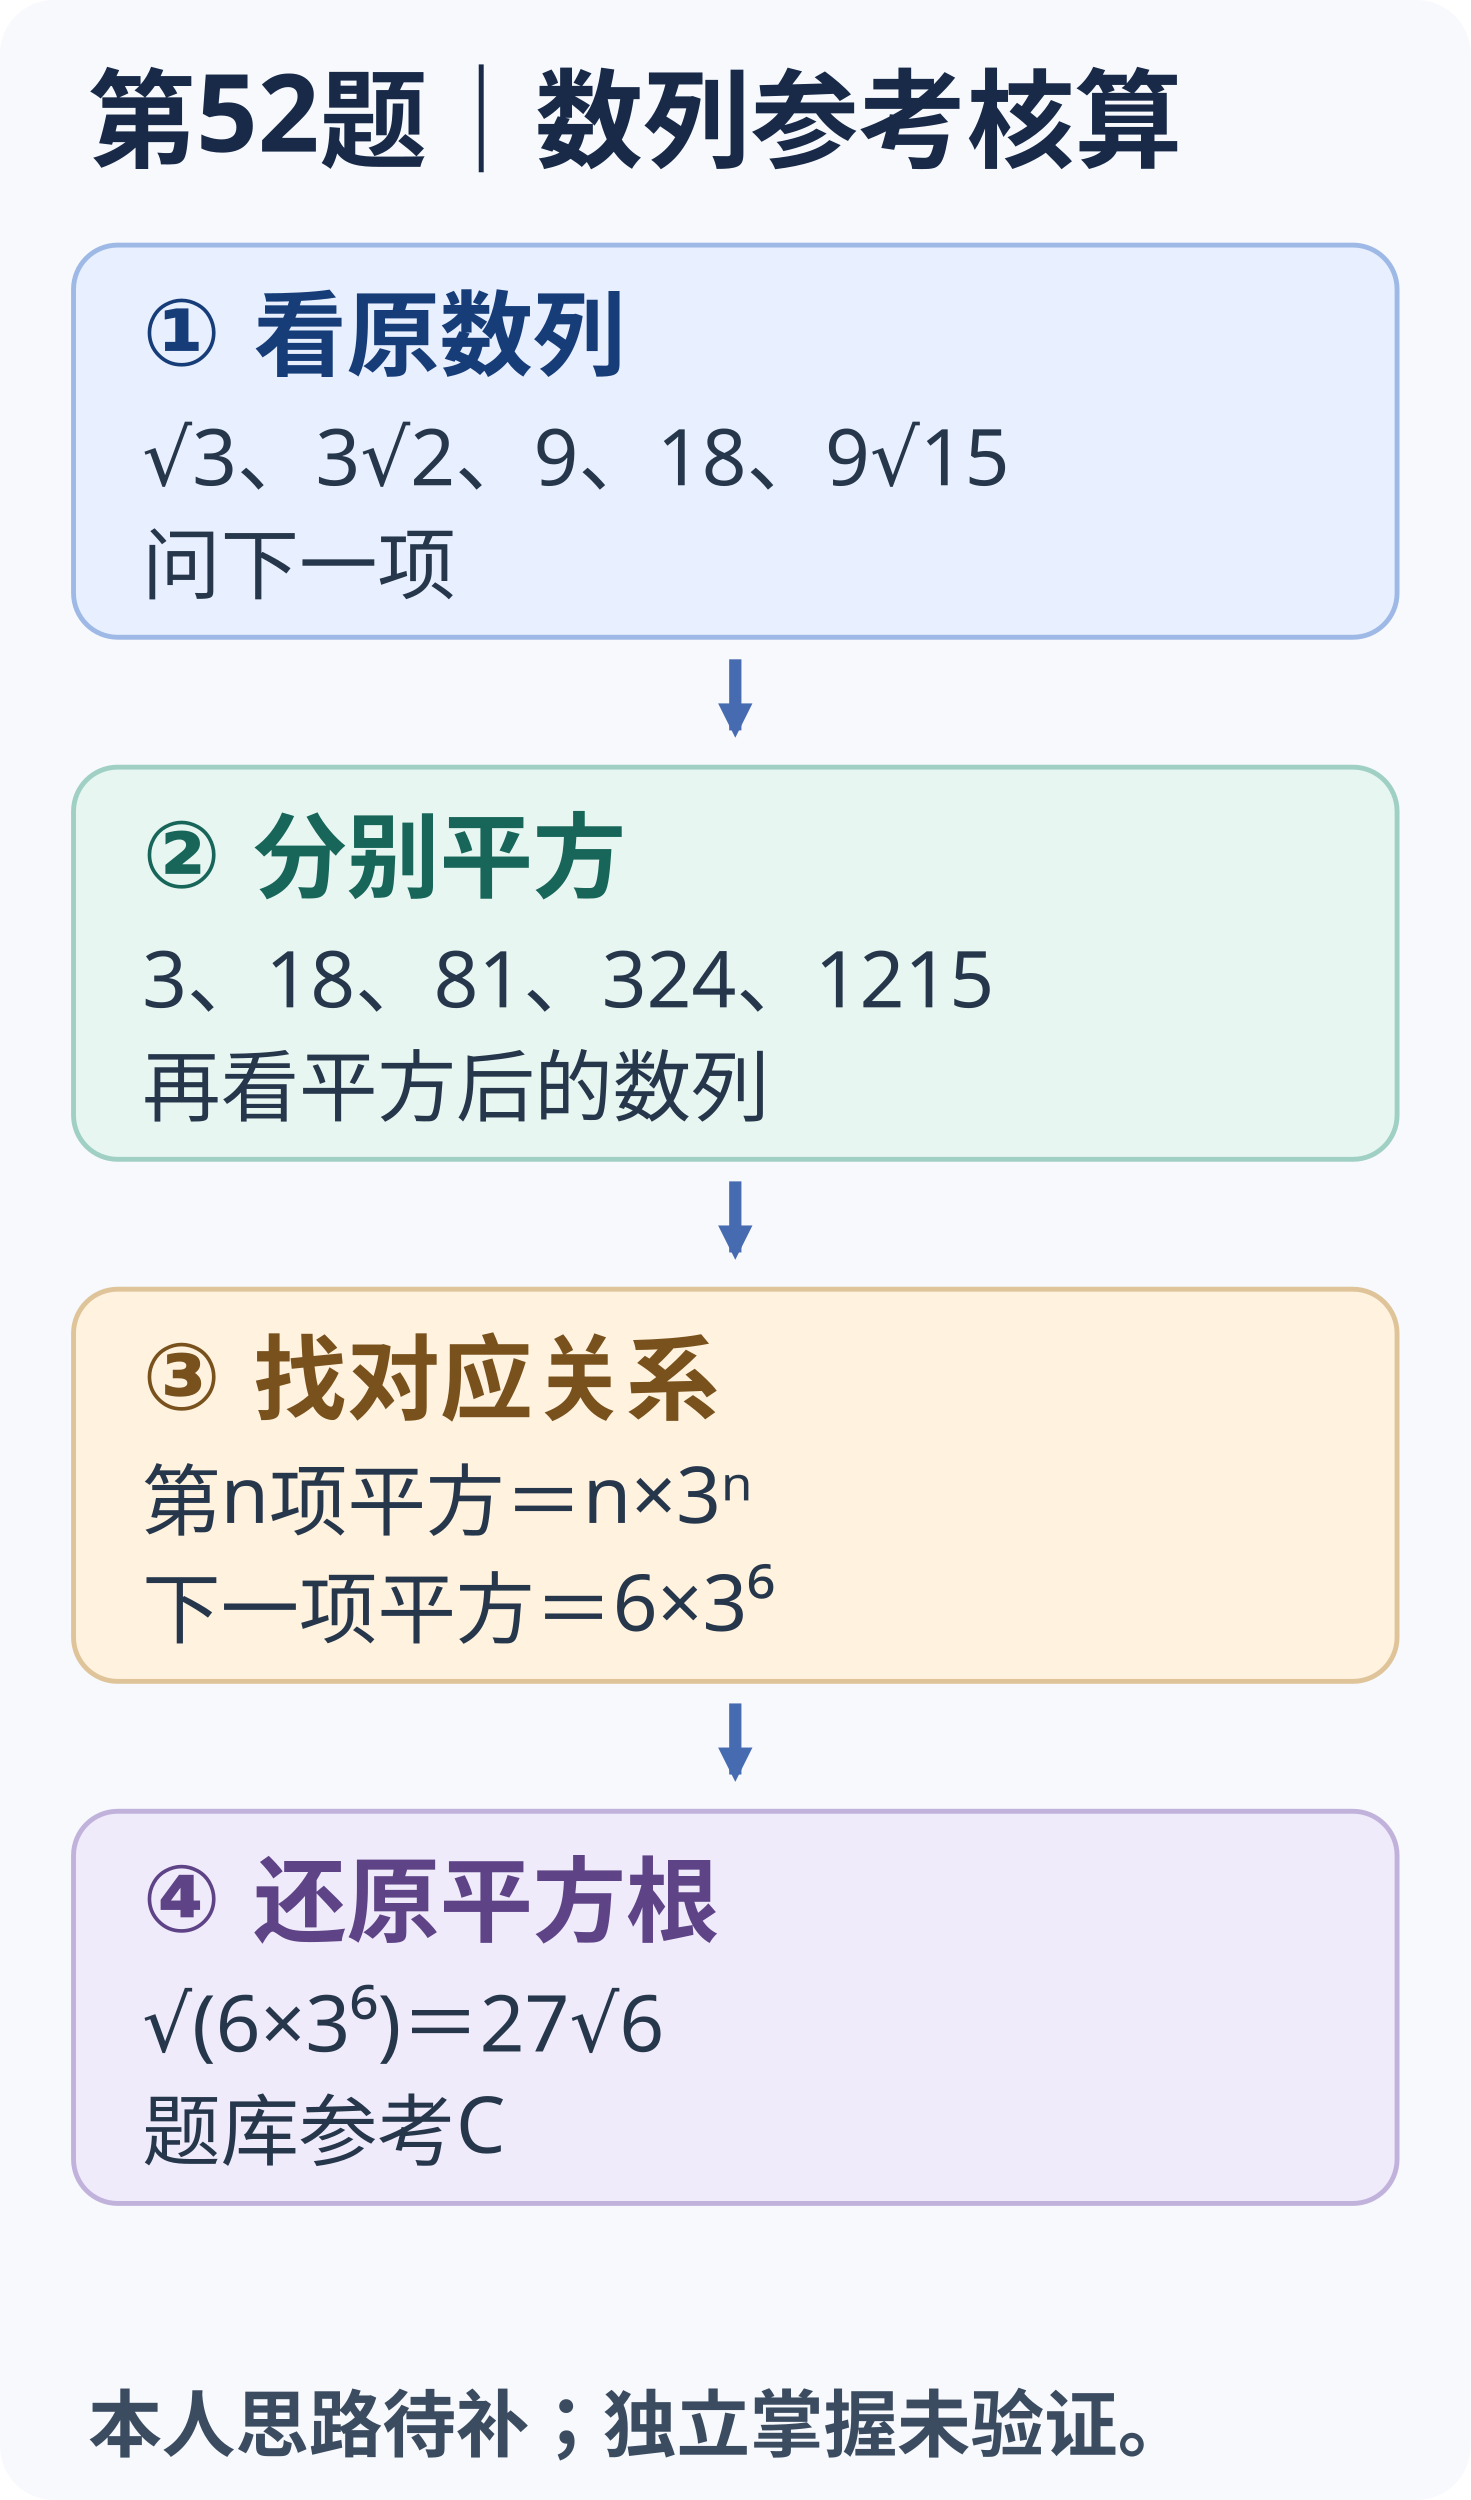
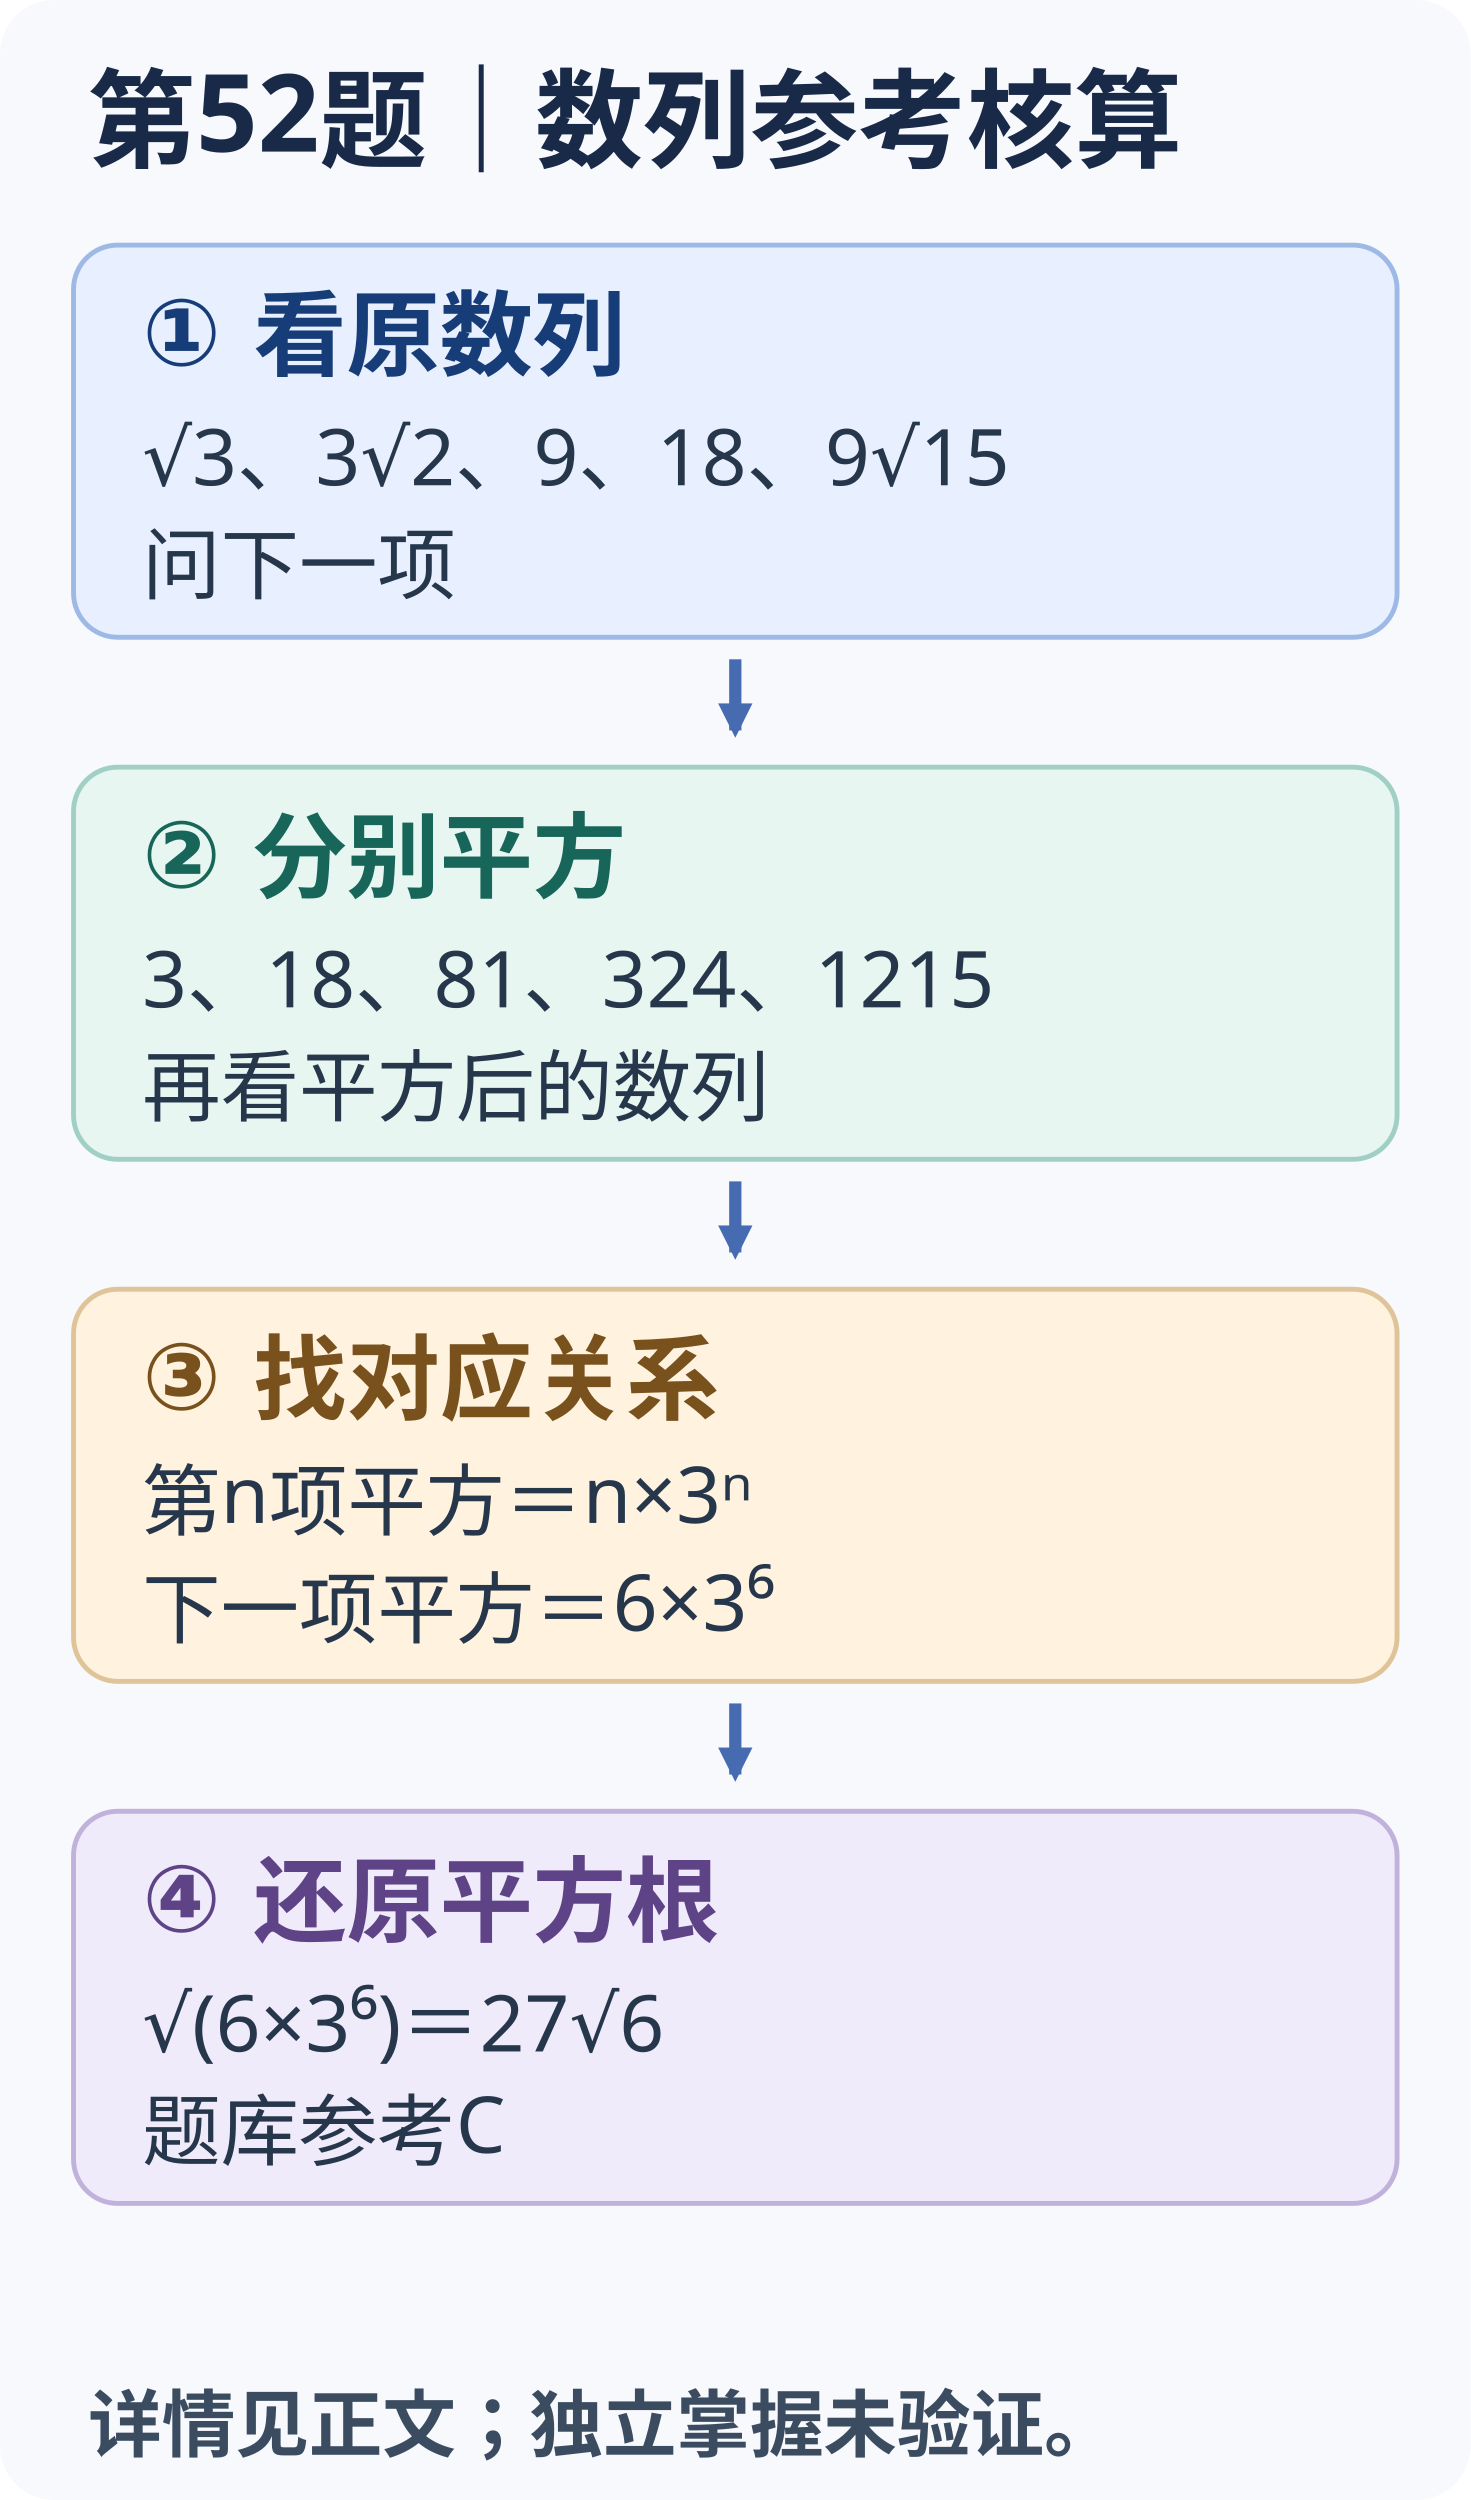
<svg xmlns="http://www.w3.org/2000/svg" viewBox="0 0 600 1020" role="img" aria-labelledby="title desc">
  <defs>
    <marker id="arrow" markerWidth="14" markerHeight="14" refX="11" refY="7" orient="auto" markerUnits="userSpaceOnUse">
      <path d="M0 0 L14 7 L0 14 Z" fill="#476bb0" />
    </marker>
  </defs>
  <rect width="600" height="1020" rx="22" fill="#f7f9fd" />
  <g font-family="Microsoft YaHei, sans-serif">
    <text x="36" y="65" font-size="44" font-weight="700" fill="#182a48">第52题｜数列参考核算</text>
    <rect x="30" y="100" width="540" height="160" rx="18" fill="#e8f0ff" stroke="#9fb9e6" stroke-width="2" />
    <text x="58" y="149" font-size="38" font-weight="700" fill="#173d79">① 看原数列</text>
    <text x="58" y="198" font-size="32" fill="#26374c">√3、3√2、9、18、9√15</text>
    <text x="58" y="242" font-size="32" fill="#26374c">问下一项</text>
    <path d="M300 269 V298" fill="none" stroke="#476bb0" stroke-width="5" marker-end="url(#arrow)" />
    <rect x="30" y="313" width="540" height="160" rx="18" fill="#e8f6f2" stroke="#a0d0c4" stroke-width="2" />
    <text x="58" y="362" font-size="38" font-weight="700" fill="#176659">② 分别平方</text>
    <text x="58" y="411" font-size="32" fill="#26374c">3、18、81、324、1215</text>
    <text x="58" y="455" font-size="32" fill="#26374c">再看平方后的数列</text>
    <path d="M300 482 V511" fill="none" stroke="#476bb0" stroke-width="5" marker-end="url(#arrow)" />
    <rect x="30" y="526" width="540" height="160" rx="18" fill="#fff2df" stroke="#dfc49a" stroke-width="2" />
    <text x="58" y="575" font-size="38" font-weight="700" fill="#78511c">③ 找对应关系</text>
    <text x="58" y="624" font-size="32" fill="#26374c">第n项平方＝n×3ⁿ</text>
    <text x="58" y="668" font-size="32" fill="#26374c">下一项平方＝6×3⁶</text>
    <path d="M300 695 V724" fill="none" stroke="#476bb0" stroke-width="5" marker-end="url(#arrow)" />
    <rect x="30" y="739" width="540" height="160" rx="18" fill="#f0ebfa" stroke="#c1b2dc" stroke-width="2" />
    <text x="58" y="788" font-size="38" font-weight="700" fill="#5e4487">④ 还原平方根</text>
    <text x="58" y="837" font-size="32" fill="#26374c">√(6×3⁶)＝27√6</text>
    <text x="58" y="881" font-size="32" fill="#26374c">题库参考C</text>
-     <text x="36" y="1000" font-size="30" font-weight="600" fill="#3b4c61">本人思路待补；独立掌握未验证。</text>
+     <text x="36" y="1000" font-size="30" font-weight="600" fill="#3b4c61">详情见正文；独立掌握未验证。</text>
  </g>
</svg>
